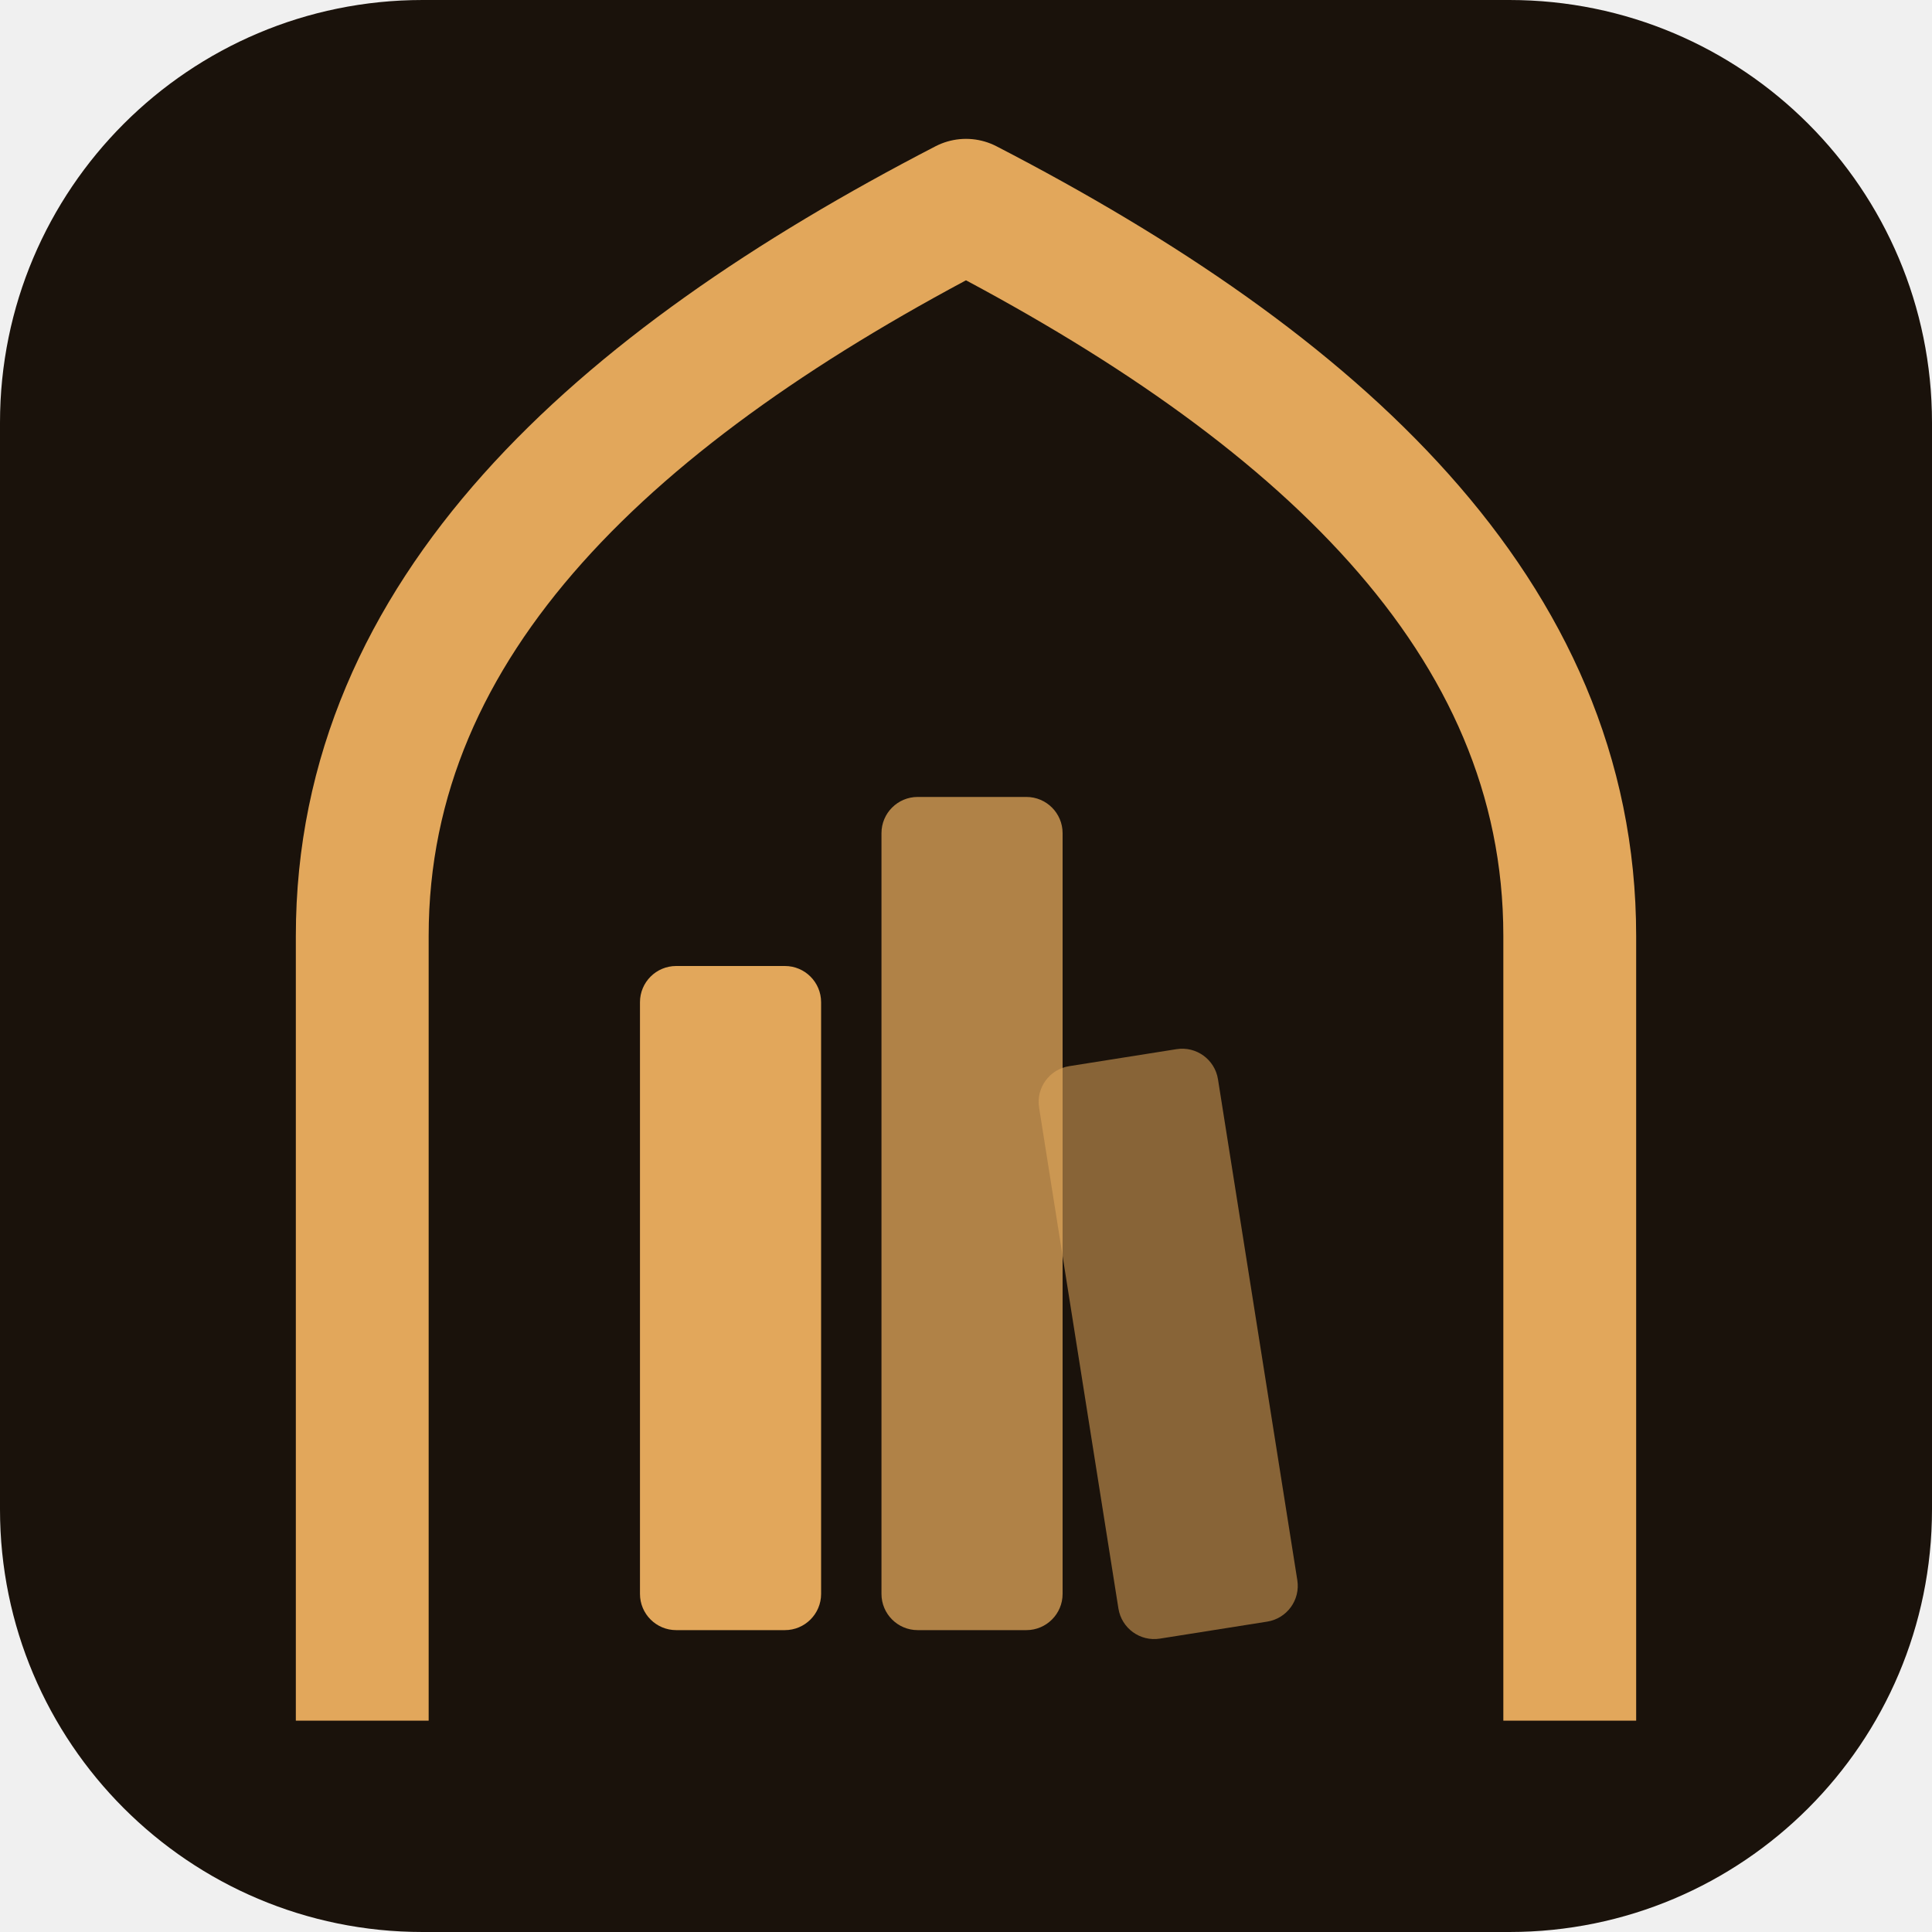
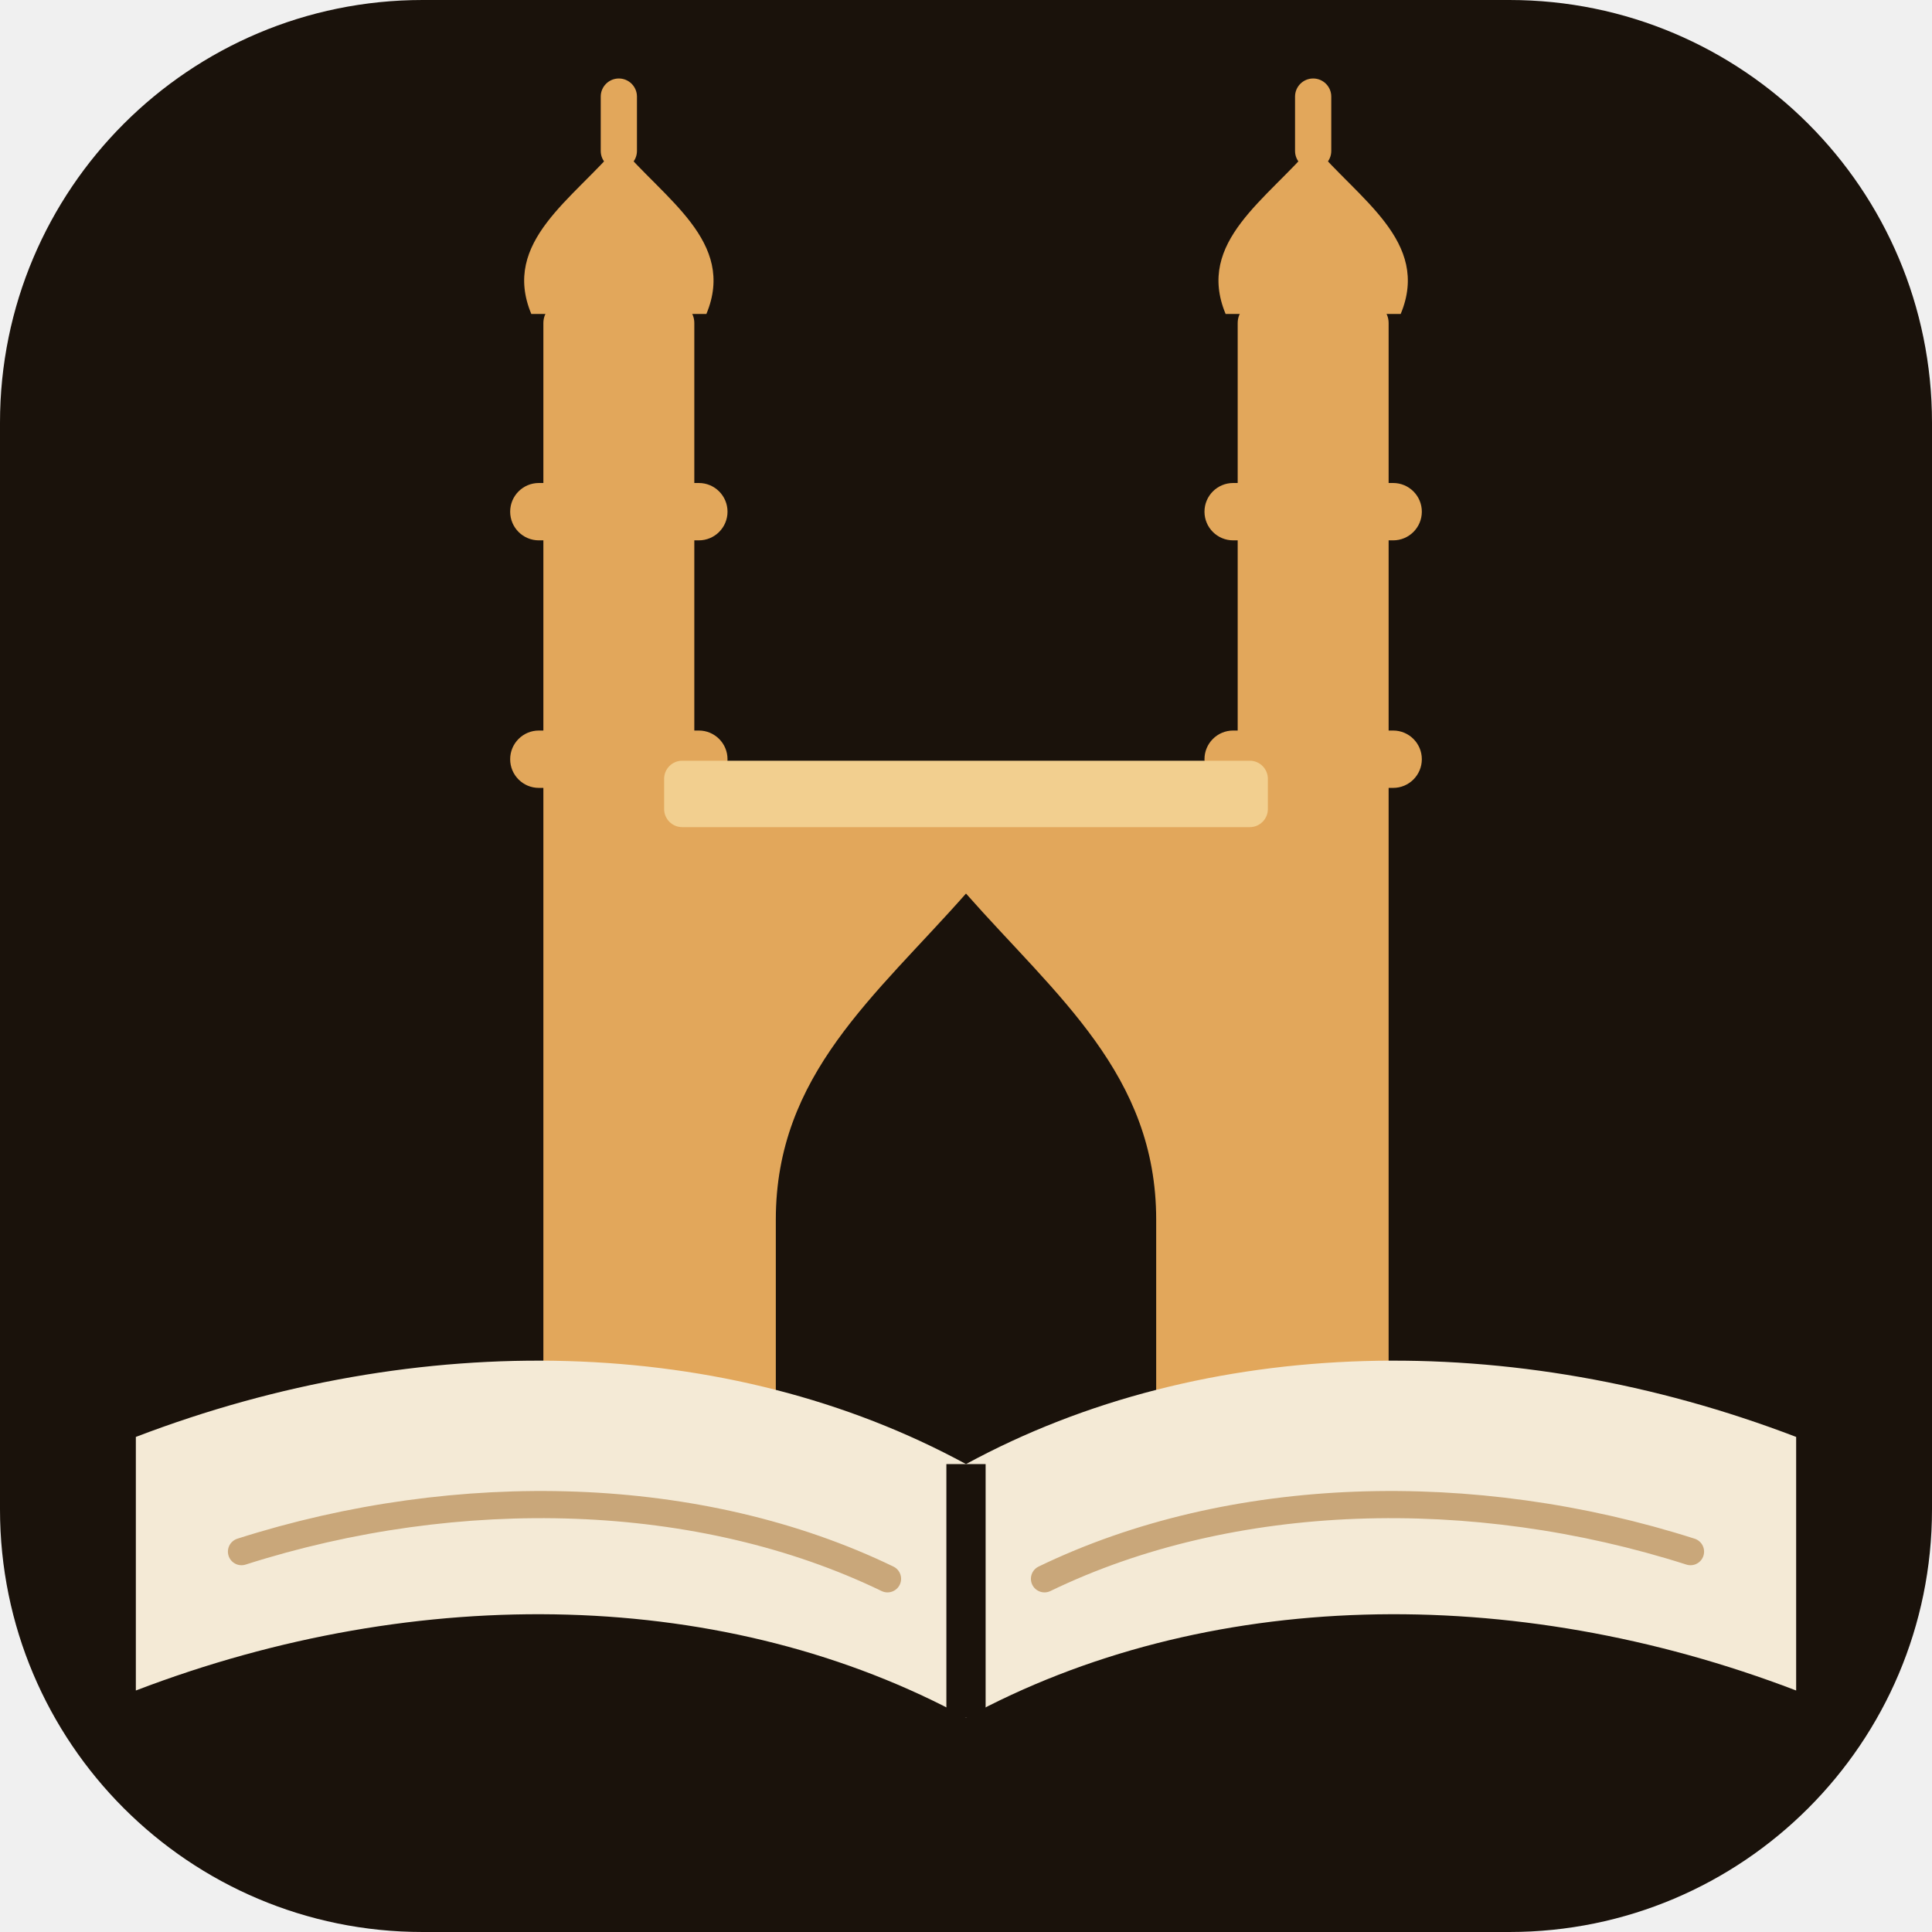
- <svg xmlns="http://www.w3.org/2000/svg" viewBox="0 0 32 32">
-   <rect width="32" height="32" rx="7" fill="#1a120b" />
-   <path d="M6 28.5V15.5C6 10.2 10.2 6.4 16 3.4c5.8 3 10 6.8 10 12.1v13" fill="none" stroke="#e2a75b" stroke-width="2.2" stroke-linejoin="round" />
-   <rect x="10.6" y="16" width="3" height="11" rx=".6" fill="#e2a75b" />
-   <rect x="14.6" y="13.2" width="3" height="13.8" rx=".6" fill="#e2a75b" opacity=".75" />
-   <rect x="18.6" y="17.4" width="3" height="9.6" rx=".6" fill="#e2a75b" opacity=".55" transform="rotate(-9 20.1 27)" />
+ <svg xmlns="http://www.w3.org/2000/svg" viewBox="0 0 64 64">
+   <rect width="64" height="64" rx="14" fill="#1a120b" />
+   <defs>
+     <mask id="arch">
+       <rect width="64" height="64" fill="#fff" />
+       <path d="M25.7 50V40.4C25.7 35.6 29 33 32 29.6 35 33 38.3 35.6 38.3 40.4V50z" />
+     </mask>
+   </defs>
+   <g fill="#e2a75b">
+     <g id="minar">
+       <rect x="19.9" y="2.6" width="1.2" height="3" rx=".6" />
+       <path d="M17.6 10.4c-1-2.4 1.4-3.8 2.9-5.6 1.5 1.8 3.9 3.2 2.9 5.6z" />
+       <rect x="18" y="10" width="5" height="40" rx=".7" />
+       <rect x="16.9" y="16" width="7.2" height="1.9" rx=".95" />
+       <rect x="16.9" y="24.2" width="7.2" height="1.9" rx=".95" />
+     </g>
+     <use href="#minar" transform="matrix(-1 0 0 1 64 0)" />
+     <path d="M22.6 26.8h18.8V50H22.6z" mask="url(#arch)" />
+     <rect x="22" y="25.2" width="20" height="2.2" rx=".6" fill="#f2cf8f" />
+   </g>
+   <path d="M4.5 47.6c9.4-3.6 19.6-3.4 27.5.9 7.9-4.3 18.1-4.5 27.5-.9v8.4c-9.4-3.6-19.6-3.4-27.5.9-7.9-4.3-18.1-4.5-27.5-.9z" fill="#f4ead6" />
+   <path d="M32 48.5v8.4" stroke="#1a120b" stroke-width="1.3" />
+   <path d="M8 51.4c7.2-2.3 15.2-2.1 21.4.9M56 51.4c-7.2-2.3-15.2-2.1-21.4.9" fill="none" stroke="#c9a77a" stroke-width=".9" stroke-linecap="round" />
</svg>
